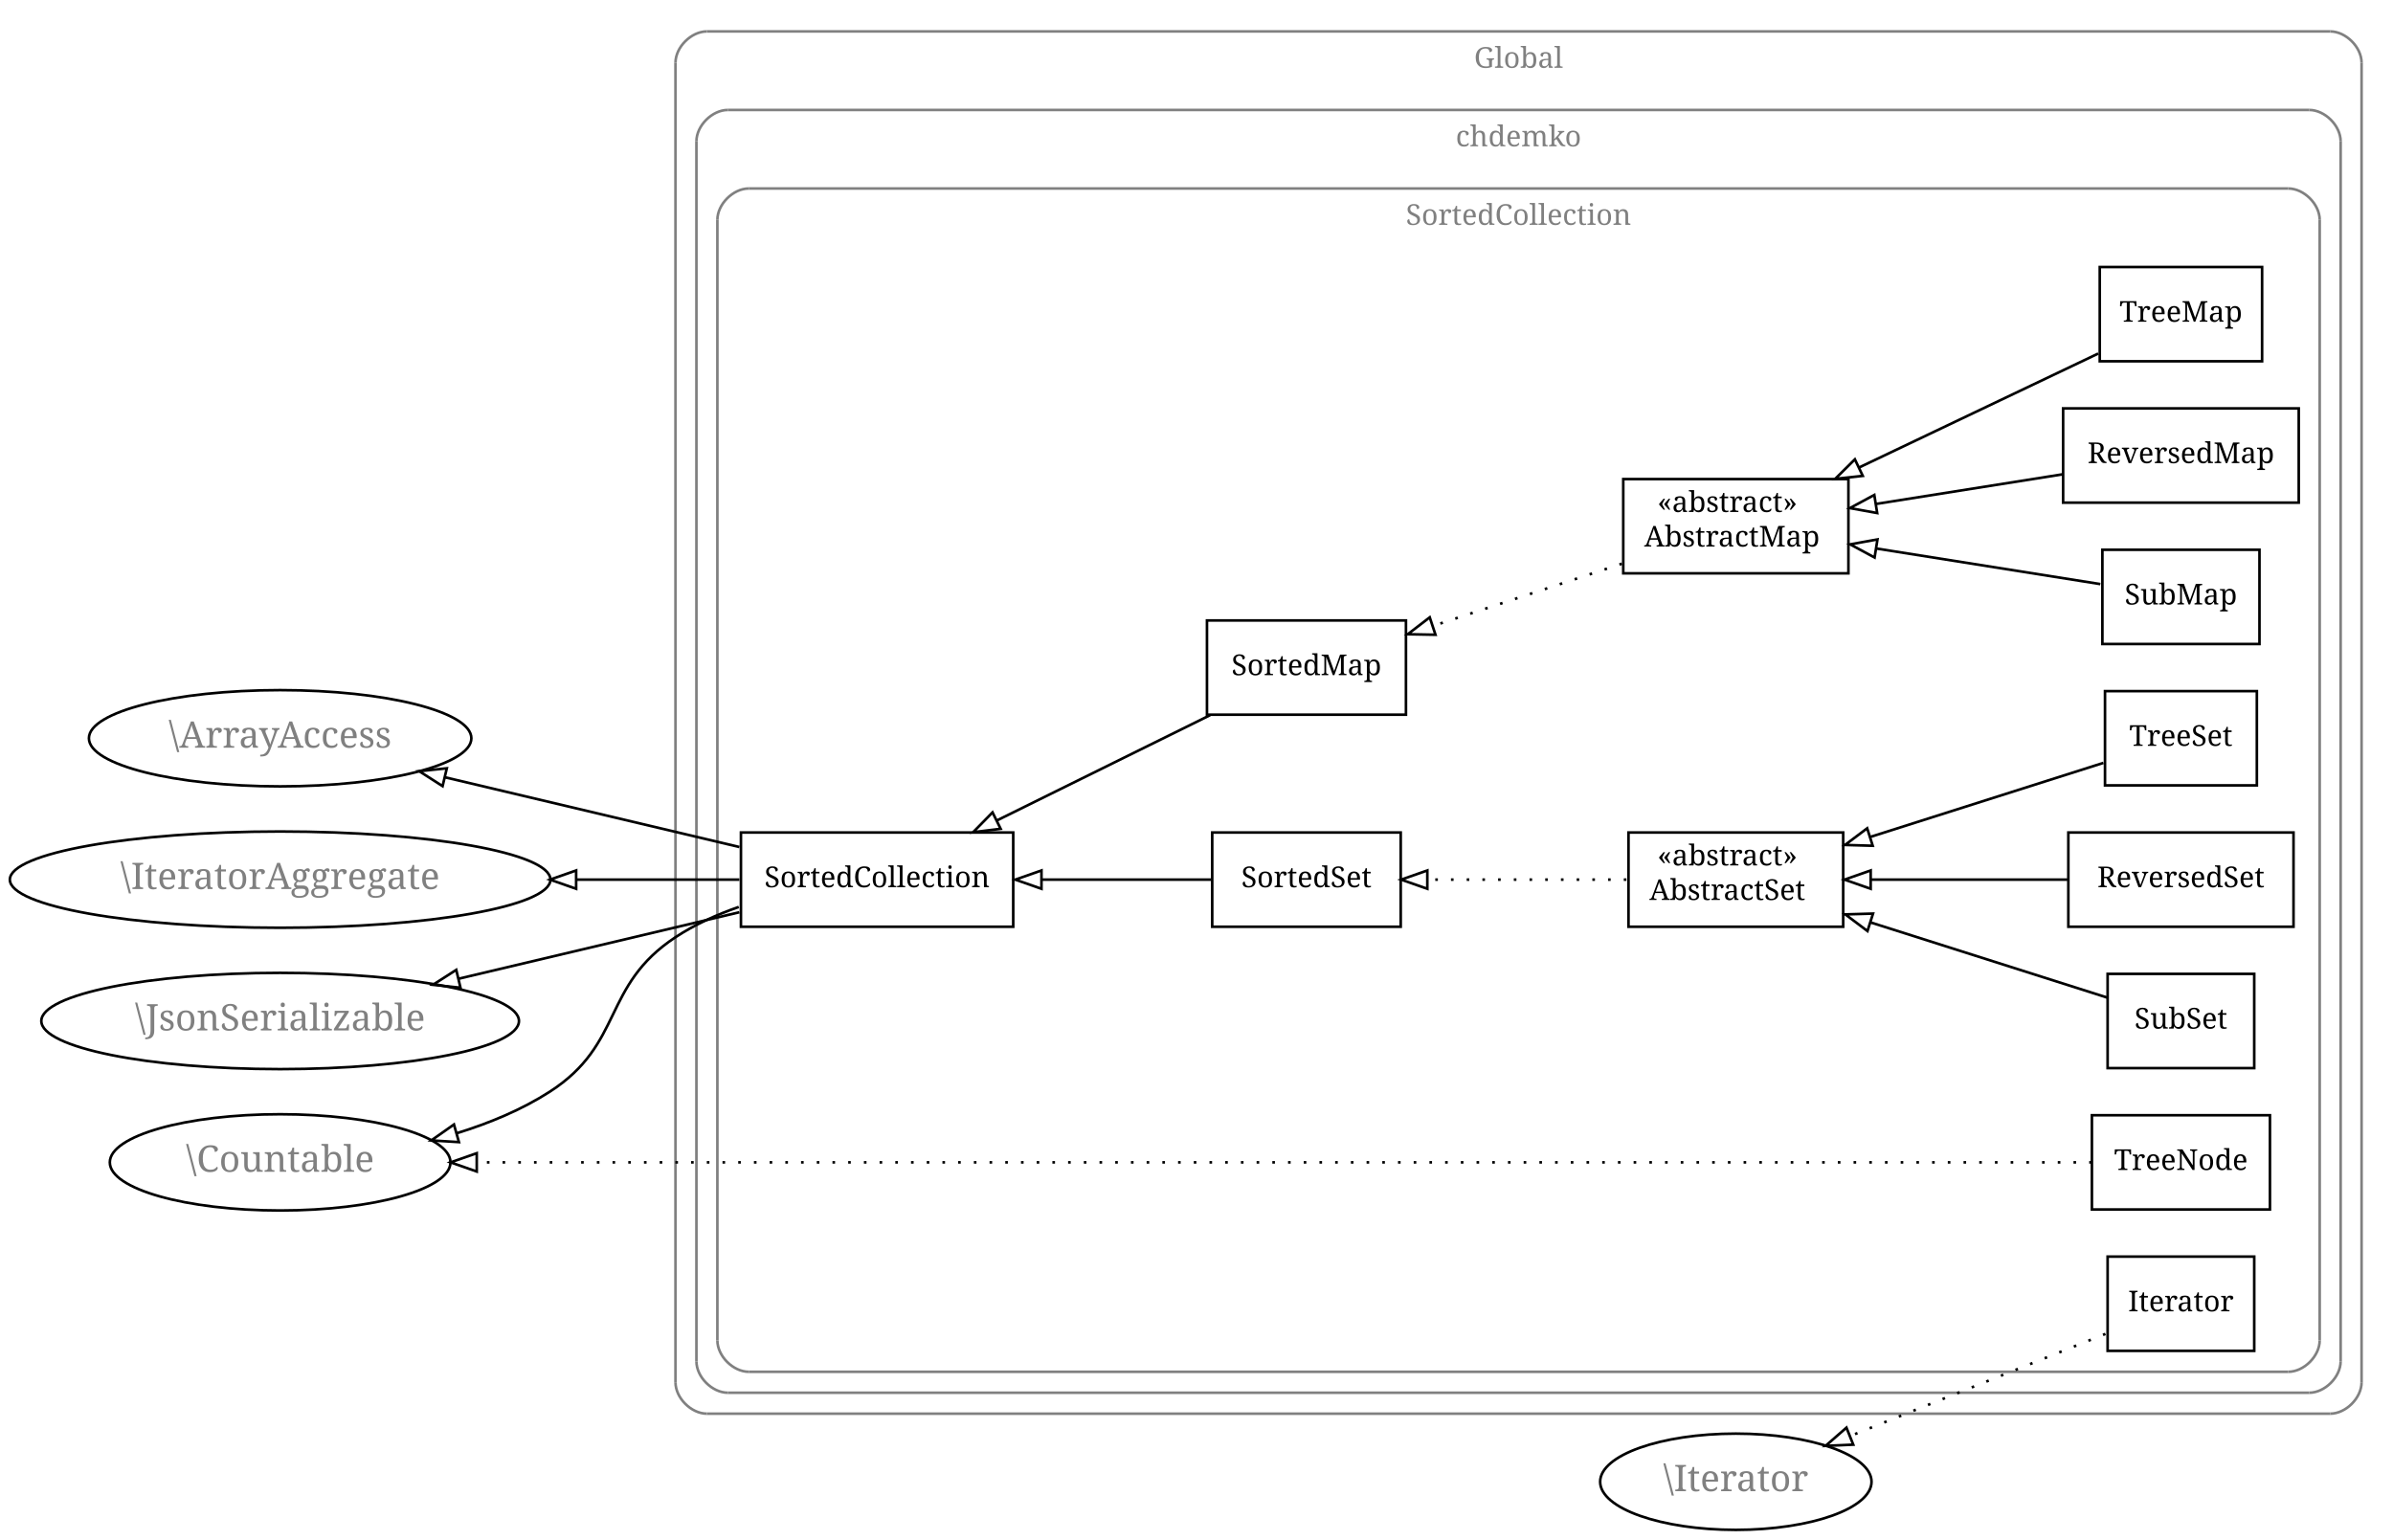
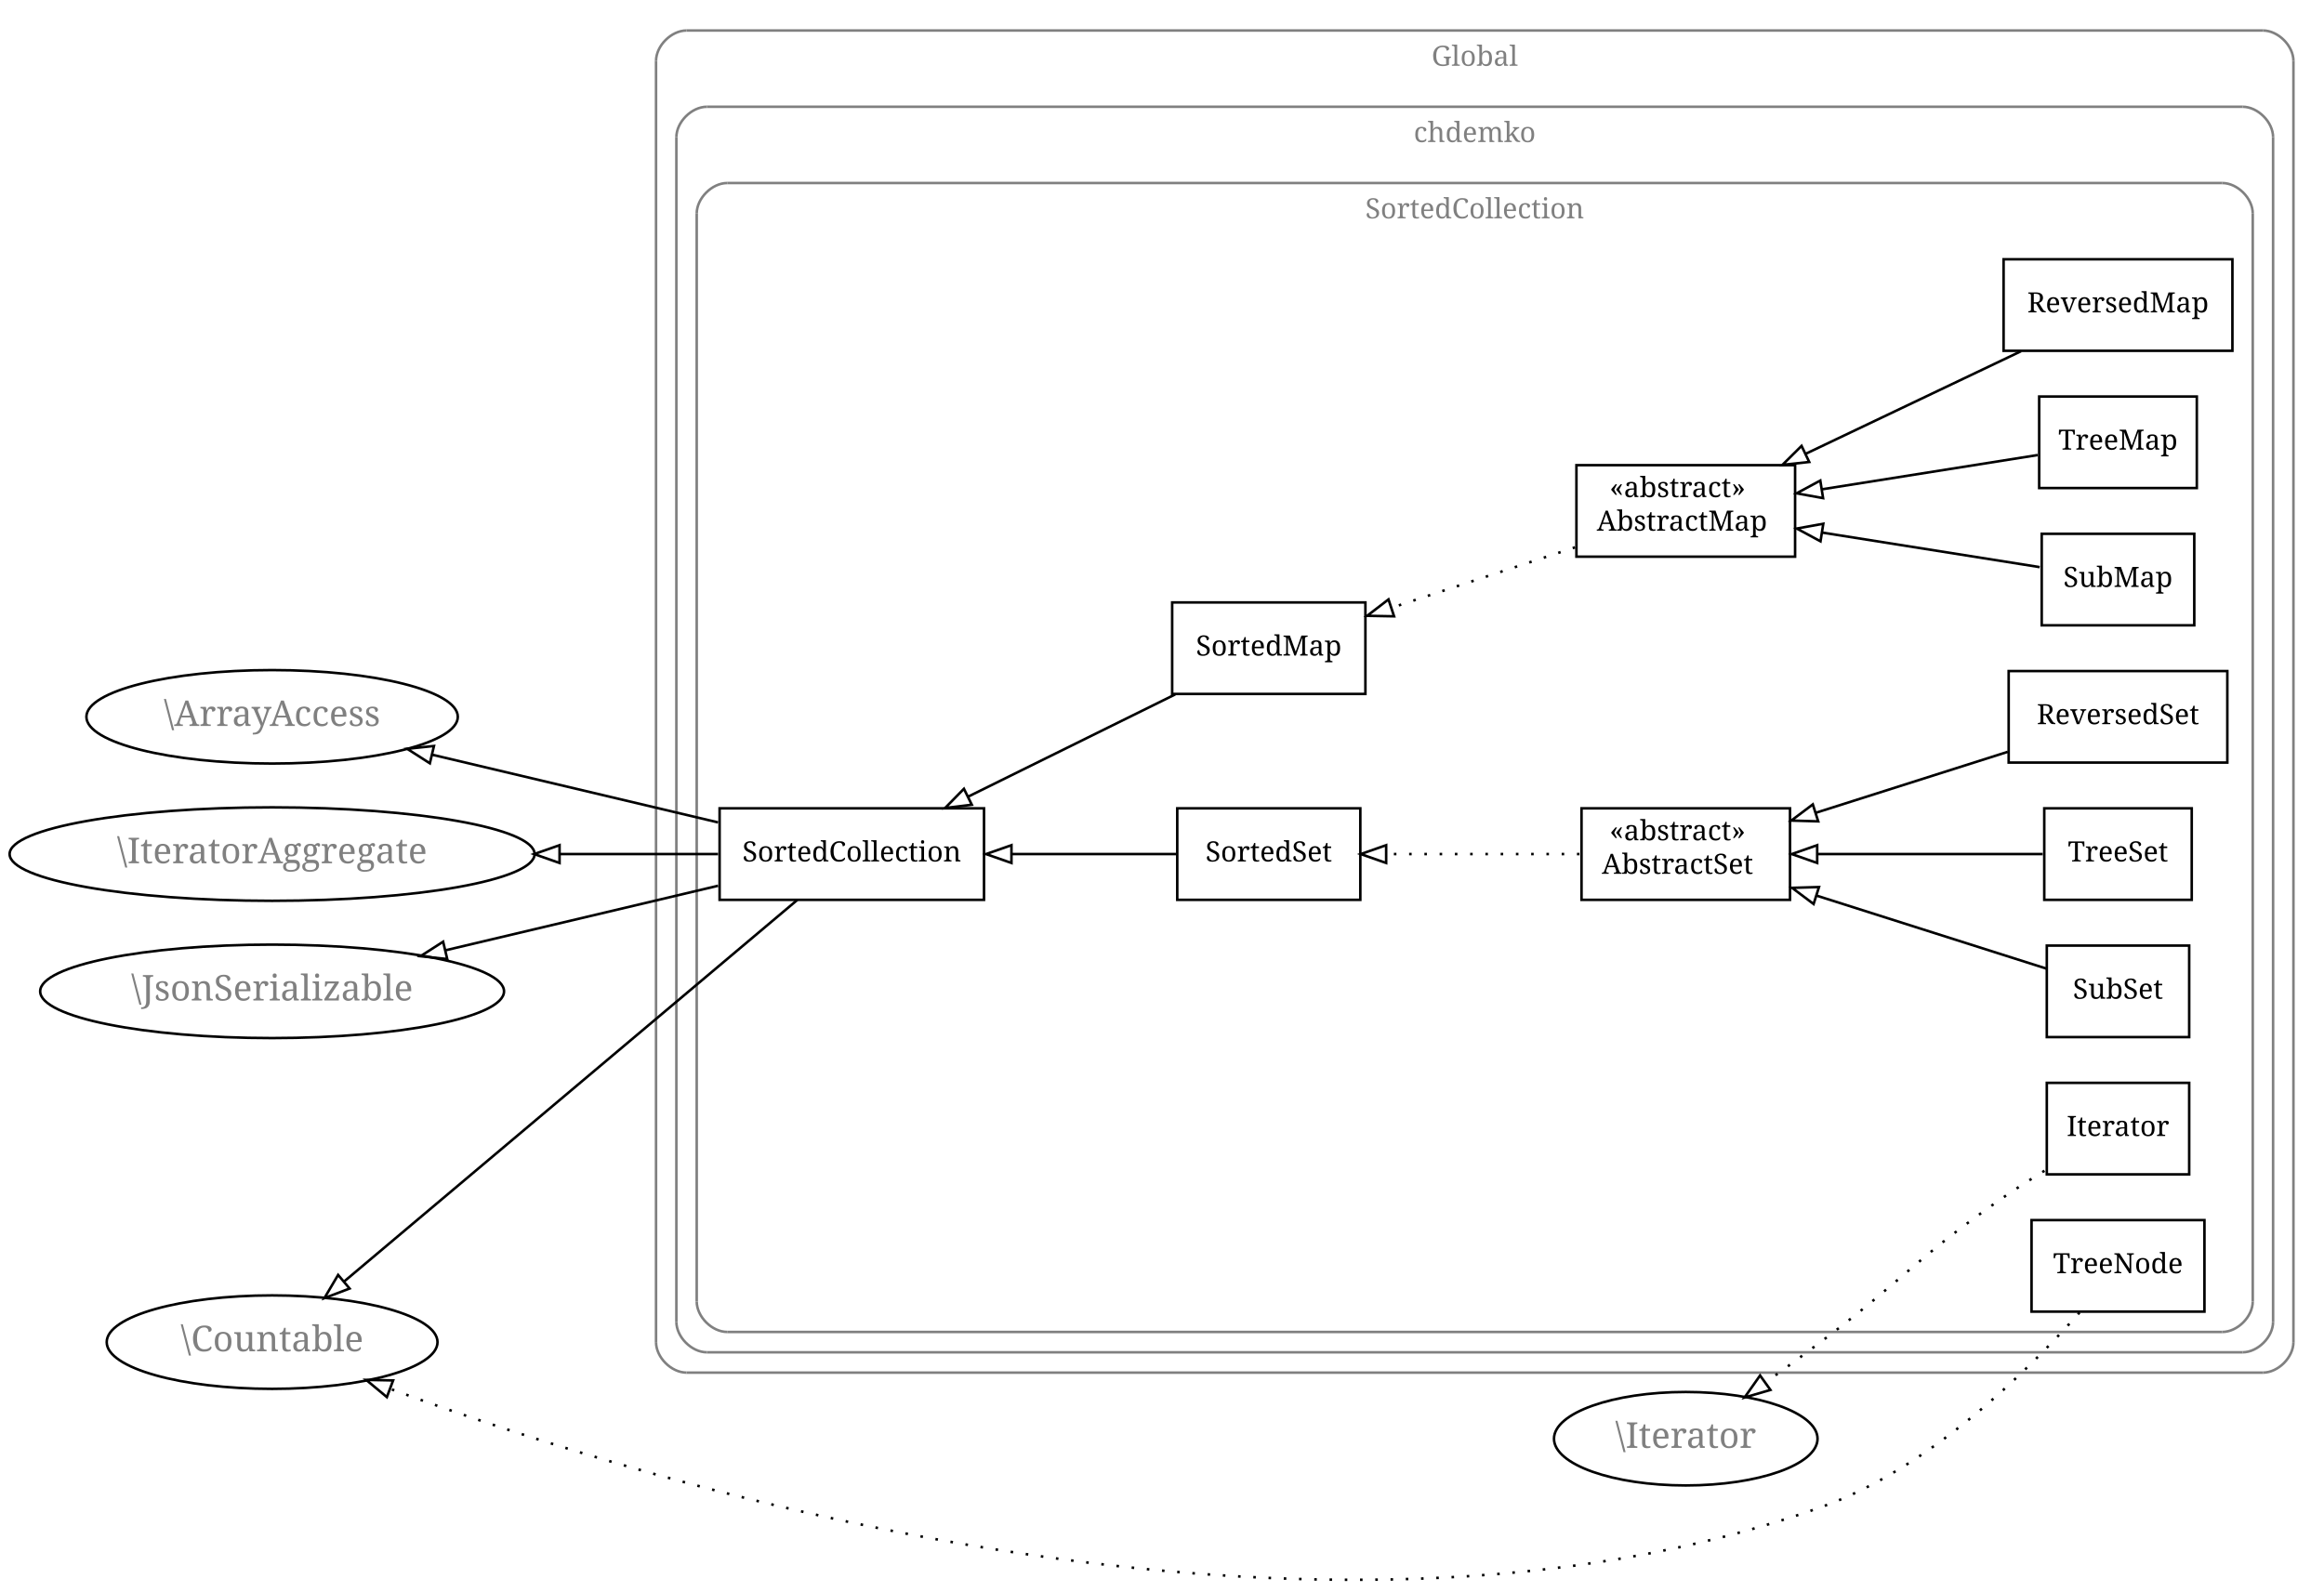
- <svg xmlns="http://www.w3.org/2000/svg" width="914pt" height="588pt" viewBox="0.00 0.00 914.00 588.00">
-   <g id="graph1" class="graph" transform="scale(1 1) rotate(0) translate(4 584)">
-     <polygon fill="white" stroke="white" points="-4,5 -4,-584 911,-584 911,5 -4,5" />
+ <svg xmlns="http://www.w3.org/2000/svg" width="914pt" height="626pt" viewBox="0.00 0.00 914.00 626.03">
+   <g id="graph1" class="graph" transform="scale(1 1) rotate(0) translate(4 622.034)">
+     <polygon fill="white" stroke="white" points="-4,5 -4,-622.034 911,-622.034 911,5 -4,5" />
    <g id="graph2" class="cluster">
-       <polyline fill="none" stroke="gray" points="266,-44 886,-44 " />
-       <path fill="none" stroke="gray" d="M886,-44C892,-44 898,-50 898,-56" />
-       <polyline fill="none" stroke="gray" points="898,-56 898,-560 " />
-       <path fill="none" stroke="gray" d="M898,-560C898,-566 892,-572 886,-572" />
-       <polyline fill="none" stroke="gray" points="886,-572 266,-572 " />
-       <path fill="none" stroke="gray" d="M266,-572C260,-572 254,-566 254,-560" />
-       <polyline fill="none" stroke="gray" points="254,-560 254,-56 " />
-       <path fill="none" stroke="gray" d="M254,-56C254,-50 260,-44 266,-44" />
-       <text text-anchor="middle" x="576" y="-558.1" font-family="Times Roman,serif" font-size="11.00" fill="gray">Global</text>
+       <polyline fill="none" stroke="gray" points="266,-82.034 886,-82.034 " />
+       <path fill="none" stroke="gray" d="M886,-82.034C892,-82.034 898,-88.034 898,-94.034" />
+       <polyline fill="none" stroke="gray" points="898,-94.034 898,-598.034 " />
+       <path fill="none" stroke="gray" d="M898,-598.034C898,-604.034 892,-610.034 886,-610.034" />
+       <polyline fill="none" stroke="gray" points="886,-610.034 266,-610.034 " />
+       <path fill="none" stroke="gray" d="M266,-610.034C260,-610.034 254,-604.034 254,-598.034" />
+       <polyline fill="none" stroke="gray" points="254,-598.034 254,-94.034 " />
+       <path fill="none" stroke="gray" d="M254,-94.034C254,-88.034 260,-82.034 266,-82.034" />
+       <text text-anchor="middle" x="576" y="-596.134" font-family="Times Roman,serif" font-size="11.00" fill="gray">Global</text>
    </g>
    <g id="graph3" class="cluster">
-       <polyline fill="none" stroke="gray" points="274,-52 878,-52 " />
-       <path fill="none" stroke="gray" d="M878,-52C884,-52 890,-58 890,-64" />
-       <polyline fill="none" stroke="gray" points="890,-64 890,-530 " />
-       <path fill="none" stroke="gray" d="M890,-530C890,-536 884,-542 878,-542" />
-       <polyline fill="none" stroke="gray" points="878,-542 274,-542 " />
-       <path fill="none" stroke="gray" d="M274,-542C268,-542 262,-536 262,-530" />
-       <polyline fill="none" stroke="gray" points="262,-530 262,-64 " />
-       <path fill="none" stroke="gray" d="M262,-64C262,-58 268,-52 274,-52" />
-       <text text-anchor="middle" x="576" y="-528.1" font-family="Times Roman,serif" font-size="11.00" fill="gray">chdemko</text>
+       <polyline fill="none" stroke="gray" points="274,-90.034 878,-90.034 " />
+       <path fill="none" stroke="gray" d="M878,-90.034C884,-90.034 890,-96.034 890,-102.034" />
+       <polyline fill="none" stroke="gray" points="890,-102.034 890,-568.034 " />
+       <path fill="none" stroke="gray" d="M890,-568.034C890,-574.034 884,-580.034 878,-580.034" />
+       <polyline fill="none" stroke="gray" points="878,-580.034 274,-580.034 " />
+       <path fill="none" stroke="gray" d="M274,-580.034C268,-580.034 262,-574.034 262,-568.034" />
+       <polyline fill="none" stroke="gray" points="262,-568.034 262,-102.034 " />
+       <path fill="none" stroke="gray" d="M262,-102.034C262,-96.034 268,-90.034 274,-90.034" />
+       <text text-anchor="middle" x="576" y="-566.134" font-family="Times Roman,serif" font-size="11.00" fill="gray">chdemko</text>
    </g>
    <g id="graph4" class="cluster">
-       <polyline fill="none" stroke="gray" points="282,-60 870,-60 " />
-       <path fill="none" stroke="gray" d="M870,-60C876,-60 882,-66 882,-72" />
-       <polyline fill="none" stroke="gray" points="882,-72 882,-500 " />
-       <path fill="none" stroke="gray" d="M882,-500C882,-506 876,-512 870,-512" />
-       <polyline fill="none" stroke="gray" points="870,-512 282,-512 " />
-       <path fill="none" stroke="gray" d="M282,-512C276,-512 270,-506 270,-500" />
-       <polyline fill="none" stroke="gray" points="270,-500 270,-72 " />
-       <path fill="none" stroke="gray" d="M270,-72C270,-66 276,-60 282,-60" />
-       <text text-anchor="middle" x="576" y="-498.1" font-family="Times Roman,serif" font-size="11.00" fill="gray">SortedCollection</text>
+       <polyline fill="none" stroke="gray" points="282,-98.034 870,-98.034 " />
+       <path fill="none" stroke="gray" d="M870,-98.034C876,-98.034 882,-104.034 882,-110.034" />
+       <polyline fill="none" stroke="gray" points="882,-110.034 882,-538.034 " />
+       <path fill="none" stroke="gray" d="M882,-538.034C882,-544.034 876,-550.034 870,-550.034" />
+       <polyline fill="none" stroke="gray" points="870,-550.034 282,-550.034 " />
+       <path fill="none" stroke="gray" d="M282,-550.034C276,-550.034 270,-544.034 270,-538.034" />
+       <polyline fill="none" stroke="gray" points="270,-538.034 270,-110.034 " />
+       <path fill="none" stroke="gray" d="M270,-110.034C270,-104.034 276,-98.034 282,-98.034" />
+       <text text-anchor="middle" x="576" y="-536.134" font-family="Times Roman,serif" font-size="11.00" fill="gray">SortedCollection</text>
    </g>
    <g id="node4" class="node">
-       <polygon fill="none" stroke="black" points="863,-158 795,-158 795,-122 863,-122 863,-158" />
-       <text text-anchor="middle" x="829" y="-137.1" font-family="Times Roman,serif" font-size="11.00">TreeNode</text>
+       <polygon fill="none" stroke="black" points="874,-520.034 784,-520.034 784,-484.034 874,-484.034 874,-520.034" />
+       <text text-anchor="middle" x="829" y="-499.134" font-family="Times Roman,serif" font-size="11.00">ReversedMap</text>
    </g>
-     <g id="node18" class="node">
-       <ellipse fill="none" stroke="black" cx="103" cy="-140" rx="65.054" ry="18.385" />
-       <text text-anchor="middle" x="103" y="-136.4" font-family="Times Roman,serif" font-size="14.00" fill="gray">\Countable</text>
+     <g id="node6" class="node">
+       <polygon fill="none" stroke="black" points="702,-439.034 616,-439.034 616,-403.034 702,-403.034 702,-439.034" />
+       <text text-anchor="start" x="629" y="-426.468" font-family="Times Roman,serif" font-size="11.00">«abstract»</text>
+       <text text-anchor="start" x="624" y="-413.268" font-family="Times Roman,serif" font-size="11.00">AbstractMap</text>
    </g>
    <g id="edge5" class="edge">
-       <path fill="none" stroke="black" stroke-dasharray="1,5" d="M794.957,-140C684.45,-140 333.941,-140 178.492,-140" />
-       <polygon fill="none" stroke="black" points="178.091,-136.5 168.091,-140 178.091,-143.5 178.091,-136.5" />
+       <path fill="none" stroke="black" d="M790.849,-483.856C765.804,-471.923 732.868,-456.23 706.18,-443.514" />
+       <polygon fill="none" stroke="black" points="707.557,-440.293 697.024,-439.151 704.546,-446.613 707.557,-440.293" />
    </g>
    <g id="node5" class="node">
-       <polygon fill="none" stroke="black" points="860,-482 798,-482 798,-446 860,-446 860,-482" />
-       <text text-anchor="middle" x="829" y="-461.1" font-family="Times Roman,serif" font-size="11.00">TreeMap</text>
+       <polygon fill="none" stroke="black" points="872,-358.034 786,-358.034 786,-322.034 872,-322.034 872,-358.034" />
+       <text text-anchor="middle" x="829" y="-337.134" font-family="Times Roman,serif" font-size="11.00">ReversedSet</text>
+     </g>
+     <g id="node13" class="node">
+       <polygon fill="none" stroke="black" points="700,-304.034 618,-304.034 618,-268.034 700,-268.034 700,-304.034" />
+       <text text-anchor="start" x="629" y="-291.468" font-family="Times Roman,serif" font-size="11.00">«abstract»</text>
+       <text text-anchor="start" x="626" y="-278.268" font-family="Times Roman,serif" font-size="11.00">AbstractSet</text>
+     </g>
+     <g id="edge7" class="edge">
+       <path fill="none" stroke="black" d="M785.662,-326.268C762.664,-318.963 734.259,-309.94 710.181,-302.292" />
+       <polygon fill="none" stroke="black" points="711.09,-298.908 700.5,-299.217 708.971,-305.58 711.09,-298.908" />
+     </g>
+     <g id="node14" class="node">
+       <polygon fill="none" stroke="black" points="533,-385.034 457,-385.034 457,-349.034 533,-349.034 533,-385.034" />
+       <text text-anchor="middle" x="495" y="-364.134" font-family="Times Roman,serif" font-size="11.00">SortedMap</text>
+     </g>
+     <g id="edge9" class="edge">
+       <path fill="none" stroke="black" stroke-dasharray="1,5" d="M615.482,-406.705C593.229,-399.378 566.086,-390.441 543.201,-382.905" />
+       <polygon fill="none" stroke="black" points="544.274,-379.574 533.681,-379.771 542.084,-386.223 544.274,-379.574" />
    </g>
    <g id="node7" class="node">
-       <polygon fill="none" stroke="black" points="702,-401 616,-401 616,-365 702,-365 702,-401" />
-       <text text-anchor="start" x="629" y="-388.433" font-family="Times Roman,serif" font-size="11.00">«abstract»</text>
-       <text text-anchor="start" x="624" y="-375.233" font-family="Times Roman,serif" font-size="11.00">AbstractMap</text>
+       <polygon fill="none" stroke="black" points="860,-466.034 798,-466.034 798,-430.034 860,-430.034 860,-466.034" />
+       <text text-anchor="middle" x="829" y="-445.134" font-family="Times Roman,serif" font-size="11.00">TreeMap</text>
    </g>
-     <g id="edge7" class="edge">
-       <path fill="none" stroke="black" d="M797.423,-448.954C771.776,-436.735 735.218,-419.315 706.111,-405.447" />
-       <polygon fill="none" stroke="black" points="707.479,-402.222 696.946,-401.08 704.468,-408.541 707.479,-402.222" />
-     </g>
-     <g id="node6" class="node">
-       <polygon fill="none" stroke="black" points="858,-320 800,-320 800,-284 858,-284 858,-320" />
-       <text text-anchor="middle" x="829" y="-299.1" font-family="Times Roman,serif" font-size="11.00">TreeSet</text>
+     <g id="edge11" class="edge">
+       <path fill="none" stroke="black" d="M797.423,-443.019C773.649,-439.243 740.498,-433.978 712.598,-429.547" />
+       <polygon fill="none" stroke="black" points="713.01,-426.068 702.584,-427.956 711.912,-432.982 713.01,-426.068" />
    </g>
    <g id="node8" class="node">
-       <polygon fill="none" stroke="black" points="700,-266 618,-266 618,-230 700,-230 700,-266" />
-       <text text-anchor="start" x="629" y="-253.433" font-family="Times Roman,serif" font-size="11.00">«abstract»</text>
-       <text text-anchor="start" x="626" y="-240.233" font-family="Times Roman,serif" font-size="11.00">AbstractSet</text>
+       <polygon fill="none" stroke="black" points="857,-196.034 801,-196.034 801,-160.034 857,-160.034 857,-196.034" />
+       <text text-anchor="middle" x="829" y="-175.134" font-family="Times Roman,serif" font-size="11.00">Iterator</text>
    </g>
-     <g id="edge9" class="edge">
-       <path fill="none" stroke="black" d="M799.388,-292.594C774.859,-284.802 739.43,-273.548 710.301,-264.296" />
-       <polygon fill="none" stroke="black" points="711.279,-260.934 700.689,-261.242 709.16,-267.606 711.279,-260.934" />
+     <g id="node22" class="node">
+       <ellipse fill="none" stroke="black" cx="659" cy="-56.034" rx="51.828" ry="18.385" />
+       <text text-anchor="middle" x="659" y="-52.434" font-family="Times Roman,serif" font-size="14.00" fill="gray">\Iterator</text>
+     </g>
+     <g id="edge13" class="edge">
+       <path fill="none" stroke="black" stroke-dasharray="1,5" d="M800.083,-161.439C794.659,-158.115 789.096,-154.558 784,-151.034 750.431,-127.82 744.594,-118.599 712,-94.034 705.046,-88.793 697.487,-83.272 690.314,-78.112" />
+       <polygon fill="none" stroke="black" points="692.301,-75.229 682.131,-72.258 688.228,-80.922 692.301,-75.229" />
+     </g>
+     <g id="node9" class="node">
+       <polygon fill="none" stroke="black" points="858,-304.034 800,-304.034 800,-268.034 858,-268.034 858,-304.034" />
+       <text text-anchor="middle" x="829" y="-283.134" font-family="Times Roman,serif" font-size="11.00">TreeSet</text>
+     </g>
+     <g id="edge15" class="edge">
+       <path fill="none" stroke="black" d="M799.388,-286.034C775.072,-286.034 740.045,-286.034 711.062,-286.034" />
+       <polygon fill="none" stroke="black" points="710.689,-282.534 700.689,-286.034 710.689,-289.534 710.689,-282.534" />
+     </g>
+     <g id="node10" class="node">
+       <polygon fill="none" stroke="black" points="857,-250.034 801,-250.034 801,-214.034 857,-214.034 857,-250.034" />
+       <text text-anchor="middle" x="829" y="-229.134" font-family="Times Roman,serif" font-size="11.00">SubSet</text>
+     </g>
+     <g id="edge17" class="edge">
+       <path fill="none" stroke="black" d="M800.928,-240.951C776.442,-248.729 740.29,-260.213 710.602,-269.643" />
+       <polygon fill="none" stroke="black" points="709.279,-266.391 700.808,-272.754 711.398,-273.062 709.279,-266.391" />
+     </g>
+     <g id="node11" class="node">
+       <polygon fill="none" stroke="black" points="863,-142.034 795,-142.034 795,-106.034 863,-106.034 863,-142.034" />
+       <text text-anchor="middle" x="829" y="-121.134" font-family="Times Roman,serif" font-size="11.00">TreeNode</text>
+     </g>
+     <g id="node26" class="node">
+       <ellipse fill="none" stroke="black" cx="103" cy="-94.034" rx="65.054" ry="18.385" />
+       <text text-anchor="middle" x="103" y="-90.434" font-family="Times Roman,serif" font-size="14.00" fill="gray">\Countable</text>
+     </g>
+     <g id="edge19" class="edge">
+       <path fill="none" stroke="black" stroke-dasharray="1,5" d="M813.884,-105.724C793.538,-82.676 754.906,-44.26 712,-29.034 512.024,41.929 253.747,-37.245 149.588,-75.603" />
+       <polygon fill="none" stroke="black" points="148.142,-72.406 139.996,-79.181 150.589,-78.965 148.142,-72.406" />
+     </g>
+     <g id="node12" class="node">
+       <polygon fill="none" stroke="black" points="859,-412.034 799,-412.034 799,-376.034 859,-376.034 859,-412.034" />
+       <text text-anchor="middle" x="829" y="-391.134" font-family="Times Roman,serif" font-size="11.00">SubMap</text>
+     </g>
+     <g id="edge21" class="edge">
+       <path fill="none" stroke="black" d="M798.214,-398.924C774.439,-402.7 740.951,-408.018 712.778,-412.493" />
+       <polygon fill="none" stroke="black" points="711.993,-409.074 702.666,-414.099 713.091,-415.987 711.993,-409.074" />
+     </g>
+     <g id="node15" class="node">
+       <polygon fill="none" stroke="black" points="531,-304.034 459,-304.034 459,-268.034 531,-268.034 531,-304.034" />
+       <text text-anchor="middle" x="495" y="-283.134" font-family="Times Roman,serif" font-size="11.00">SortedSet</text>
+     </g>
+     <g id="edge23" class="edge">
+       <path fill="none" stroke="black" stroke-dasharray="1,5" d="M617.192,-286.034C594.045,-286.034 565.221,-286.034 541.383,-286.034" />
+       <polygon fill="none" stroke="black" points="541.162,-282.534 531.162,-286.034 541.162,-289.534 541.162,-282.534" />
    </g>
    <g id="node16" class="node">
-       <polygon fill="none" stroke="black" points="533,-347 457,-347 457,-311 533,-311 533,-347" />
-       <text text-anchor="middle" x="495" y="-326.1" font-family="Times Roman,serif" font-size="11.00">SortedMap</text>
-     </g>
-     <g id="edge11" class="edge">
-       <path fill="none" stroke="black" stroke-dasharray="1,5" d="M615.482,-368.671C593.229,-361.344 566.086,-352.407 543.201,-344.871" />
-       <polygon fill="none" stroke="black" points="544.274,-341.539 533.681,-341.736 542.084,-348.188 544.274,-341.539" />
-     </g>
-     <g id="node14" class="node">
-       <polygon fill="none" stroke="black" points="531,-266 459,-266 459,-230 531,-230 531,-266" />
-       <text text-anchor="middle" x="495" y="-245.1" font-family="Times Roman,serif" font-size="11.00">SortedSet</text>
-     </g>
-     <g id="edge13" class="edge">
-       <path fill="none" stroke="black" stroke-dasharray="1,5" d="M617.192,-248C594.045,-248 565.221,-248 541.383,-248" />
-       <polygon fill="none" stroke="black" points="541.162,-244.5 531.162,-248 541.162,-251.5 541.162,-244.5" />
-     </g>
-     <g id="node9" class="node">
-       <polygon fill="none" stroke="black" points="874,-428 784,-428 784,-392 874,-392 874,-428" />
-       <text text-anchor="middle" x="829" y="-407.1" font-family="Times Roman,serif" font-size="11.00">ReversedMap</text>
-     </g>
-     <g id="edge15" class="edge">
-       <path fill="none" stroke="black" d="M783.889,-402.835C761.954,-399.351 735.435,-395.14 712.486,-391.495" />
-       <polygon fill="none" stroke="black" points="712.984,-388.03 702.558,-389.918 711.886,-394.943 712.984,-388.03" />
-     </g>
-     <g id="node10" class="node">
-       <polygon fill="none" stroke="black" points="872,-266 786,-266 786,-230 872,-230 872,-266" />
-       <text text-anchor="middle" x="829" y="-245.1" font-family="Times Roman,serif" font-size="11.00">ReversedSet</text>
-     </g>
-     <g id="edge17" class="edge">
-       <path fill="none" stroke="black" d="M785.662,-248C762.766,-248 734.511,-248 710.502,-248" />
-       <polygon fill="none" stroke="black" points="710.5,-244.5 700.5,-248 710.5,-251.5 710.5,-244.5" />
-     </g>
-     <g id="node11" class="node">
-       <polygon fill="none" stroke="black" points="857,-212 801,-212 801,-176 857,-176 857,-212" />
-       <text text-anchor="middle" x="829" y="-191.1" font-family="Times Roman,serif" font-size="11.00">SubSet</text>
-     </g>
-     <g id="edge19" class="edge">
-       <path fill="none" stroke="black" d="M800.928,-202.917C776.442,-210.695 740.29,-222.178 710.602,-231.609" />
-       <polygon fill="none" stroke="black" points="709.279,-228.357 700.808,-234.72 711.398,-235.028 709.279,-228.357" />
-     </g>
-     <g id="node12" class="node">
-       <polygon fill="none" stroke="black" points="857,-104 801,-104 801,-68 857,-68 857,-104" />
-       <text text-anchor="middle" x="829" y="-83.1" font-family="Times Roman,serif" font-size="11.00">Iterator</text>
-     </g>
-     <g id="node27" class="node">
-       <ellipse fill="none" stroke="black" cx="659" cy="-18" rx="51.828" ry="18.385" />
-       <text text-anchor="middle" x="659" y="-14.4" font-family="Times Roman,serif" font-size="14.00" fill="gray">\Iterator</text>
-     </g>
-     <g id="edge21" class="edge">
-       <path fill="none" stroke="black" stroke-dasharray="1,5" d="M800.162,-74.465C773.492,-63.797 733.472,-47.789 702.846,-35.538" />
-       <polygon fill="none" stroke="black" points="703.846,-32.169 693.261,-31.705 701.246,-38.668 703.846,-32.169" />
-     </g>
-     <g id="node13" class="node">
-       <polygon fill="none" stroke="black" points="859,-374 799,-374 799,-338 859,-338 859,-374" />
-       <text text-anchor="middle" x="829" y="-353.1" font-family="Times Roman,serif" font-size="11.00">SubMap</text>
-     </g>
-     <g id="edge23" class="edge">
-       <path fill="none" stroke="black" d="M798.214,-360.889C774.439,-364.666 740.951,-369.984 712.778,-374.459" />
-       <polygon fill="none" stroke="black" points="711.993,-371.039 702.666,-376.065 713.091,-377.953 711.993,-371.039" />
-     </g>
-     <g id="node15" class="node">
-       <polygon fill="none" stroke="black" points="383,-266 279,-266 279,-230 383,-230 383,-266" />
-       <text text-anchor="middle" x="331" y="-245.1" font-family="Times Roman,serif" font-size="11.00">SortedCollection</text>
+       <polygon fill="none" stroke="black" points="383,-304.034 279,-304.034 279,-268.034 383,-268.034 383,-304.034" />
+       <text text-anchor="middle" x="331" y="-283.134" font-family="Times Roman,serif" font-size="11.00">SortedCollection</text>
    </g>
    <g id="edge25" class="edge">
-       <path fill="none" stroke="black" d="M458.603,-248C439.622,-248 415.86,-248 394.004,-248" />
-       <polygon fill="none" stroke="black" points="393.79,-244.5 383.79,-248 393.79,-251.5 393.79,-244.5" />
+       <path fill="none" stroke="black" d="M458.195,-348.856C434.14,-336.975 402.538,-321.367 376.853,-308.681" />
+       <polygon fill="none" stroke="black" points="378.198,-305.442 367.682,-304.151 375.098,-311.718 378.198,-305.442" />
+     </g>
+     <g id="edge27" class="edge">
+       <path fill="none" stroke="black" d="M458.603,-286.034C439.622,-286.034 415.86,-286.034 394.004,-286.034" />
+       <polygon fill="none" stroke="black" points="393.79,-282.534 383.79,-286.034 393.79,-289.534 393.79,-282.534" />
+     </g>
+     <g id="edge31" class="edge">
+       <path fill="none" stroke="black" d="M309.55,-267.971C268.243,-233.186 177.657,-156.903 131.401,-117.951" />
+       <polygon fill="none" stroke="black" points="133.472,-115.119 123.569,-111.355 128.963,-120.474 133.472,-115.119" />
+     </g>
+     <g id="node32" class="node">
+       <ellipse fill="none" stroke="black" cx="103" cy="-340.034" rx="73.039" ry="18.385" />
+       <text text-anchor="middle" x="103" y="-336.434" font-family="Times Roman,serif" font-size="14.00" fill="gray">\ArrayAccess</text>
    </g>
    <g id="edge29" class="edge">
-       <path fill="none" stroke="black" d="M278.162,-237.564C269.688,-234.604 261.312,-230.823 254,-226 225.781,-207.388 234.421,-185.302 206,-167 195.33,-160.129 182.976,-155.002 170.609,-151.177" />
-       <polygon fill="none" stroke="black" points="171.294,-147.734 160.719,-148.38 169.389,-154.47 171.294,-147.734" />
+       <path fill="none" stroke="black" d="M278.406,-298.491C244.867,-306.434 201.222,-316.771 165.859,-325.147" />
+       <polygon fill="none" stroke="black" points="165.043,-321.743 156.119,-327.453 166.657,-328.554 165.043,-321.743" />
    </g>
-     <g id="node31" class="node">
-       <ellipse fill="none" stroke="black" cx="103" cy="-302" rx="73.039" ry="18.385" />
-       <text text-anchor="middle" x="103" y="-298.4" font-family="Times Roman,serif" font-size="14.00" fill="gray">\ArrayAccess</text>
-     </g>
-     <g id="edge27" class="edge">
-       <path fill="none" stroke="black" d="M278.406,-260.456C244.867,-268.4 201.222,-278.737 165.859,-287.112" />
-       <polygon fill="none" stroke="black" points="165.043,-283.709 156.119,-289.419 166.657,-290.52 165.043,-283.709" />
-     </g>
-     <g id="node34" class="node">
-       <ellipse fill="none" stroke="black" cx="103" cy="-248" rx="103.238" ry="18.385" />
-       <text text-anchor="middle" x="103" y="-244.4" font-family="Times Roman,serif" font-size="14.00" fill="gray">\IteratorAggregate</text>
-     </g>
-     <g id="edge31" class="edge">
-       <path fill="none" stroke="black" d="M278.406,-248C259.703,-248 237.856,-248 216.055,-248" />
-       <polygon fill="none" stroke="black" points="216.054,-244.5 206.054,-248 216.054,-251.5 216.054,-244.5" />
-     </g>
-     <g id="node36" class="node">
-       <ellipse fill="none" stroke="black" cx="103" cy="-194" rx="91.217" ry="18.385" />
-       <text text-anchor="middle" x="103" y="-190.4" font-family="Times Roman,serif" font-size="14.00" fill="gray">\JsonSerializable</text>
+     <g id="node35" class="node">
+       <ellipse fill="none" stroke="black" cx="103" cy="-286.034" rx="103.238" ry="18.385" />
+       <text text-anchor="middle" x="103" y="-282.434" font-family="Times Roman,serif" font-size="14.00" fill="gray">\IteratorAggregate</text>
    </g>
    <g id="edge33" class="edge">
-       <path fill="none" stroke="black" d="M278.406,-235.544C246.567,-228.003 205.619,-218.304 171.296,-210.175" />
-       <polygon fill="none" stroke="black" points="171.877,-206.716 161.34,-207.817 170.264,-213.528 171.877,-206.716" />
+       <path fill="none" stroke="black" d="M278.406,-286.034C259.703,-286.034 237.856,-286.034 216.055,-286.034" />
+       <polygon fill="none" stroke="black" points="216.054,-282.534 206.054,-286.034 216.054,-289.534 216.054,-282.534" />
+     </g>
+     <g id="node37" class="node">
+       <ellipse fill="none" stroke="black" cx="103" cy="-232.034" rx="91.217" ry="18.385" />
+       <text text-anchor="middle" x="103" y="-228.434" font-family="Times Roman,serif" font-size="14.00" fill="gray">\JsonSerializable</text>
    </g>
    <g id="edge35" class="edge">
-       <path fill="none" stroke="black" d="M458.195,-310.822C434.14,-298.941 402.538,-283.333 376.853,-270.647" />
-       <polygon fill="none" stroke="black" points="378.198,-267.408 367.682,-266.117 375.098,-273.684 378.198,-267.408" />
+       <path fill="none" stroke="black" d="M278.406,-273.578C246.567,-266.037 205.619,-256.339 171.296,-248.209" />
+       <polygon fill="none" stroke="black" points="171.877,-244.75 161.34,-245.852 170.264,-251.562 171.877,-244.75" />
    </g>
  </g>
</svg>
